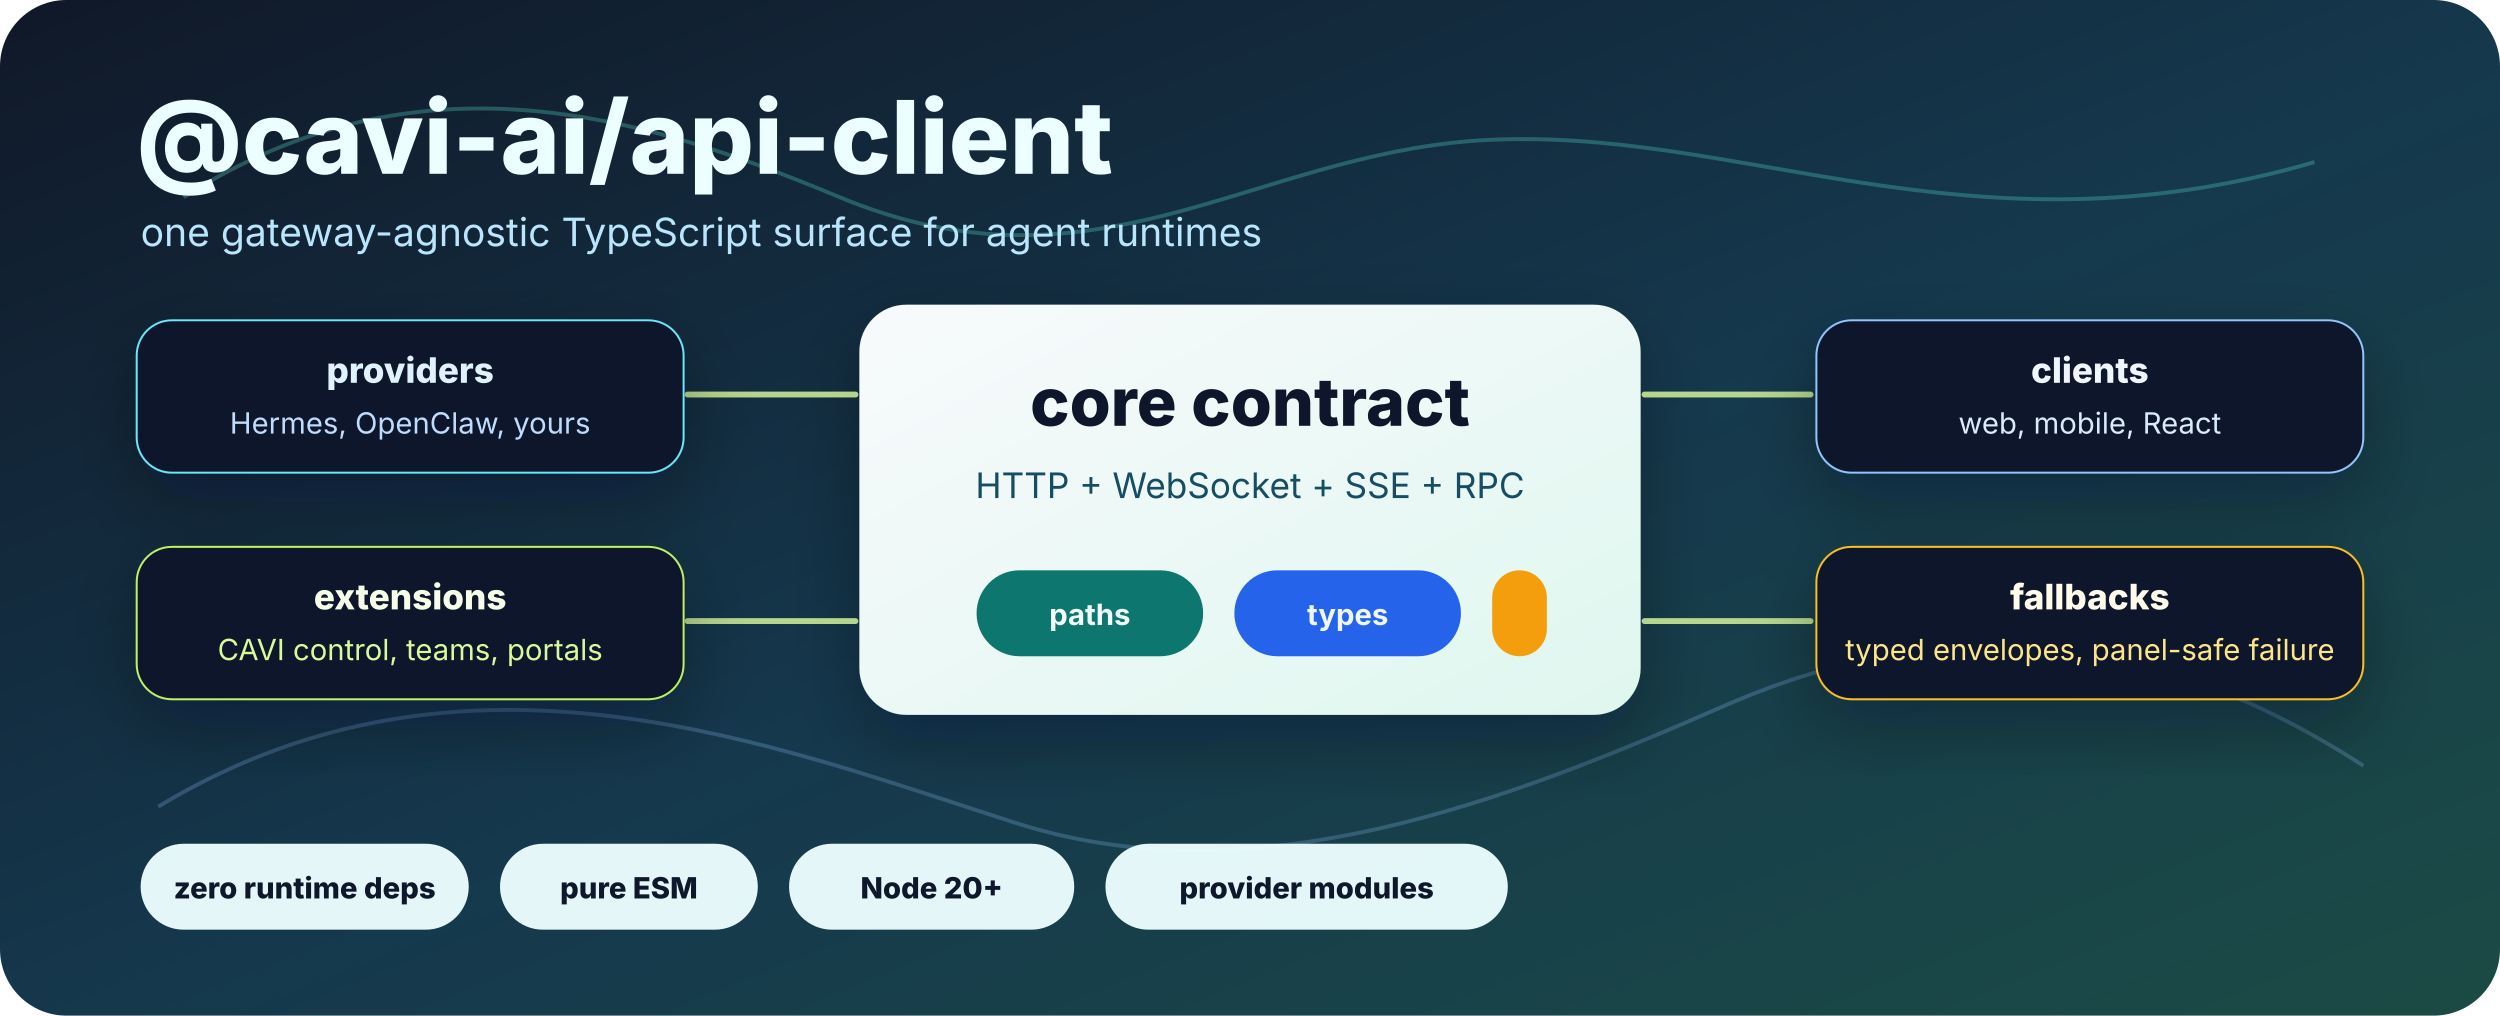
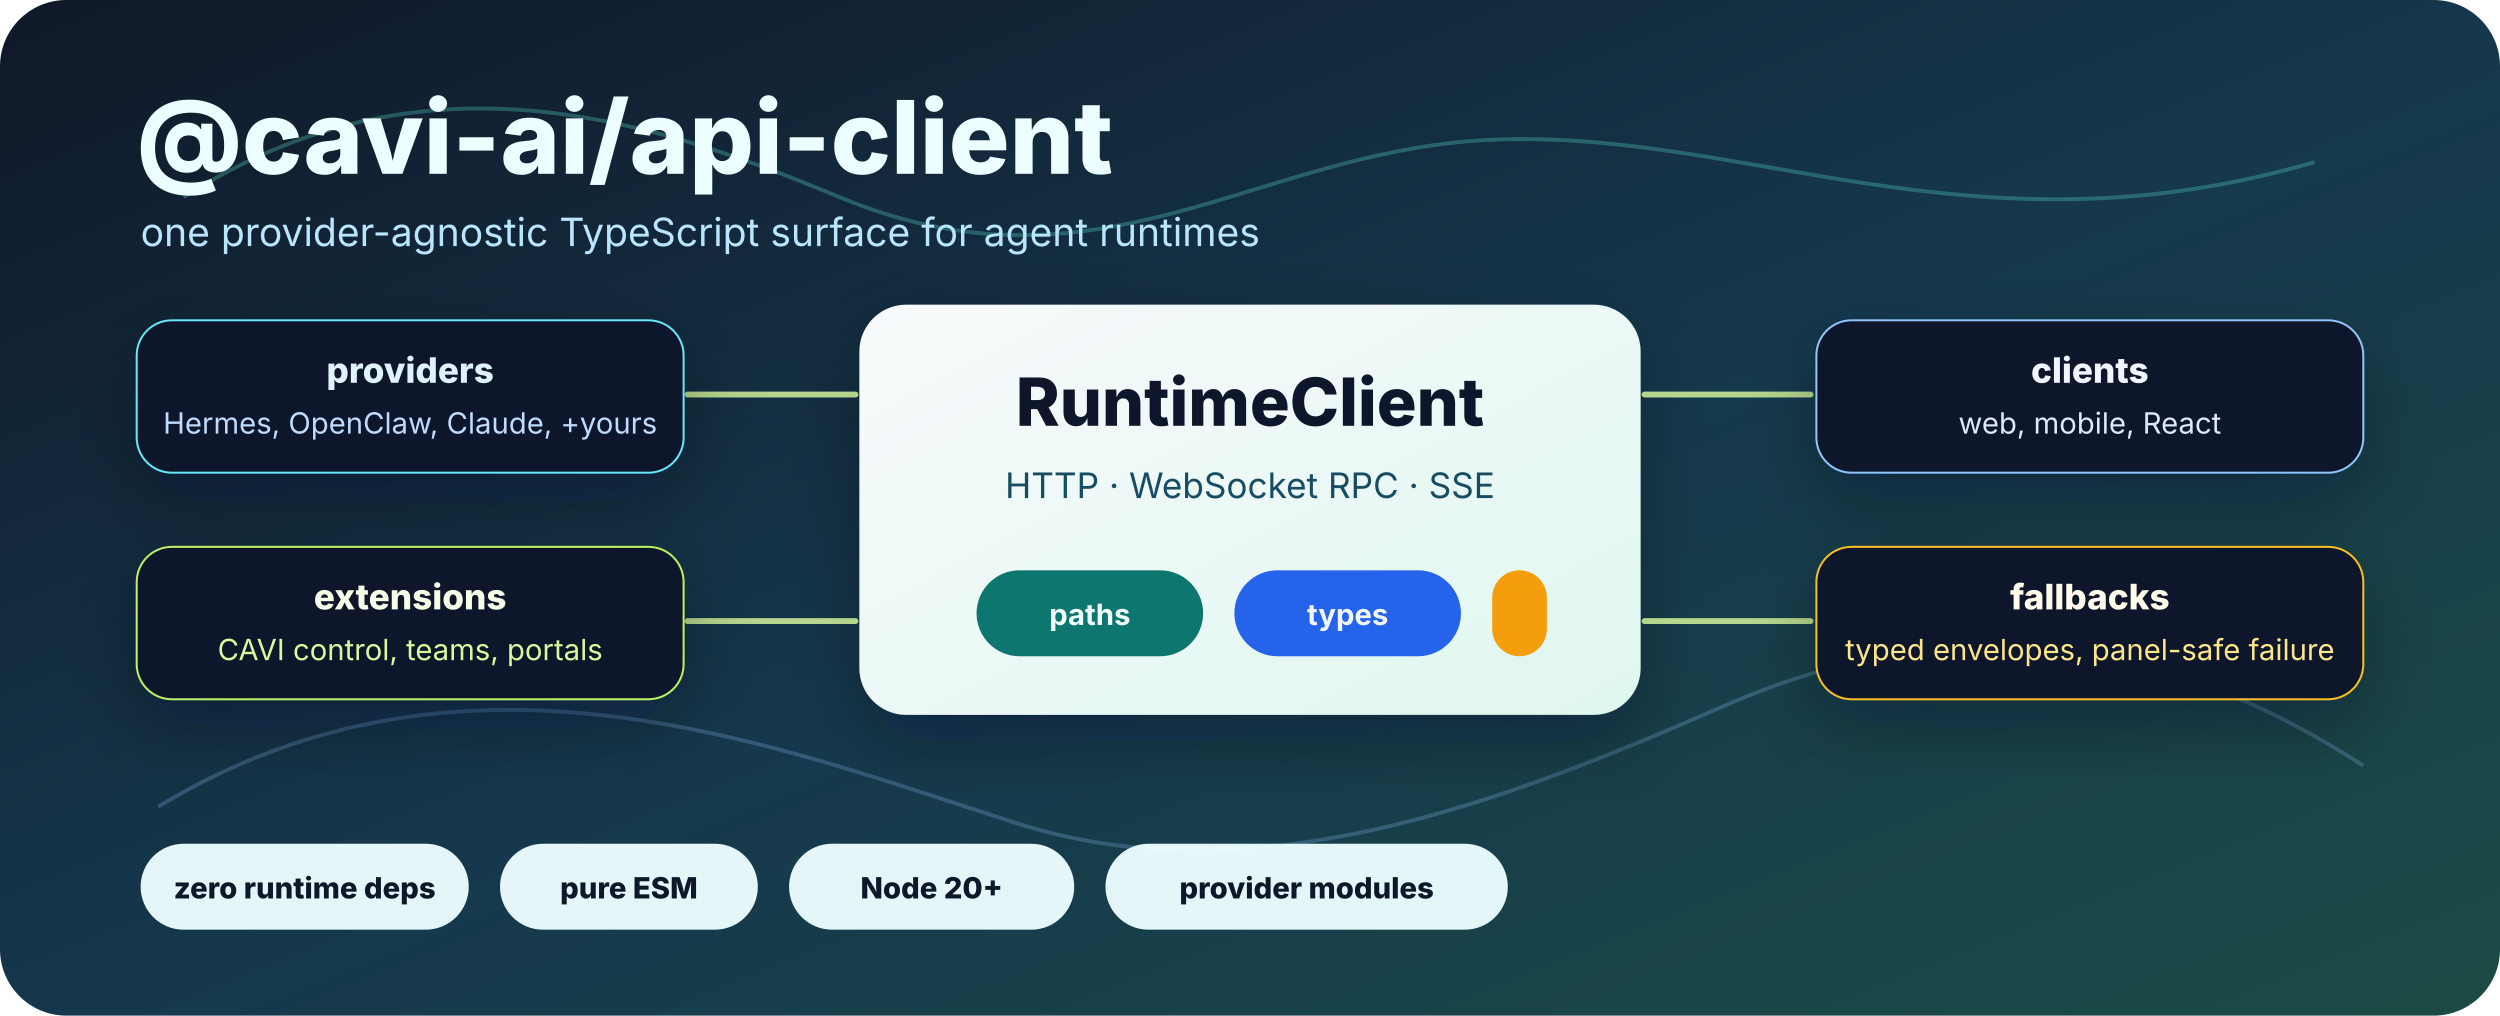
<svg xmlns="http://www.w3.org/2000/svg" width="1280" height="520" viewBox="0 0 1280 520" role="img" aria-labelledby="title desc">
  <defs>
    <linearGradient id="bg" x1="0" y1="0" x2="1" y2="1">
      <stop offset="0" stop-color="#101828" />
      <stop offset="0.52" stop-color="#15384d" />
      <stop offset="1" stop-color="#1b4b45" />
    </linearGradient>
    <linearGradient id="core" x1="0" y1="0" x2="1" y2="1">
      <stop offset="0" stop-color="#f8fafc" />
      <stop offset="1" stop-color="#dff7ef" />
    </linearGradient>
    <filter id="shadow" x="-20%" y="-20%" width="140%" height="140%">
      <feDropShadow dx="0" dy="14" stdDeviation="18" flood-color="#020617" flood-opacity="0.32" />
    </filter>
  </defs>
  <rect width="1280" height="520" rx="34" fill="url(#bg)" />
  <path d="M94 101 C213 25 327 58 430 101 C560 155 640 80 756 72 C889 63 1007 135 1185 83" fill="none" stroke="#5eead4" stroke-width="2" opacity="0.28" />
  <path d="M81 413 C238 318 397 382 519 421 C642 461 772 410 886 360 C996 313 1102 322 1210 392" fill="none" stroke="#93c5fd" stroke-width="2" opacity="0.24" />
  <g font-family="Inter, ui-sans-serif, system-ui, -apple-system, BlinkMacSystemFont, Segoe UI, sans-serif">
    <text x="70" y="89" fill="#ecfeff" font-size="52" font-weight="800" letter-spacing="0">@cavi-ai/api-client</text>
-     <text x="72" y="126" fill="#bae6fd" font-size="20">one gateway-agnostic TypeScript surface for agent runtimes</text>
+     <text x="72" y="126" fill="#bae6fd" font-size="20">one provider-agnostic TypeScript surface for agent runtimes</text>
    <g filter="url(#shadow)">
      <rect x="440" y="156" width="400" height="210" rx="24" fill="url(#core)" />
-       <text x="640" y="218" fill="#0f172a" font-size="34" font-weight="800" text-anchor="middle">core contract</text>
-       <text x="640" y="255" fill="#164e63" font-size="18" text-anchor="middle">HTTP + WebSocket + SSE + RPC</text>
+       <text x="640" y="218" fill="#0f172a" font-size="34" font-weight="800" text-anchor="middle">RuntimeClient</text>
+       <text x="640" y="255" fill="#164e63" font-size="18" text-anchor="middle">HTTP · WebSocket RPC · SSE</text>
      <rect x="500" y="292" width="116" height="44" rx="22" fill="#0f766e" />
      <text x="558" y="320" fill="#f0fdfa" font-size="15" font-weight="700" text-anchor="middle">paths</text>
      <rect x="632" y="292" width="116" height="44" rx="22" fill="#2563eb" />
      <text x="690" y="320" fill="#eff6ff" font-size="15" font-weight="700" text-anchor="middle">types</text>
      <rect x="764" y="292" width="28" height="44" rx="14" fill="#f59e0b" />
    </g>
    <g fill="none" stroke="#d9f99d" stroke-width="3" stroke-linecap="round" opacity="0.82">
      <path d="M352 202 H438" />
      <path d="M352 318 H438" />
      <path d="M842 202 H927" />
      <path d="M842 318 H927" />
    </g>
    <g filter="url(#shadow)">
      <rect x="70" y="164" width="280" height="78" rx="18" fill="#0f172a" stroke="#67e8f9" />
      <text x="210" y="196" fill="#e0f2fe" font-size="18" font-weight="800" text-anchor="middle">providers</text>
-       <text x="210" y="222" fill="#bfdbfe" font-size="15" text-anchor="middle">Hermes, OpenClaw, yours</text>
+       <text x="210" y="222" fill="#bfdbfe" font-size="15" text-anchor="middle">Hermes, OpenClaw, Claude, +yours</text>
      <rect x="70" y="280" width="280" height="78" rx="18" fill="#0f172a" stroke="#bef264" />
      <text x="210" y="312" fill="#f7fee7" font-size="18" font-weight="800" text-anchor="middle">extensions</text>
      <text x="210" y="338" fill="#d9f99d" font-size="15" text-anchor="middle">CAVI control, teams, portals</text>
      <rect x="930" y="164" width="280" height="78" rx="18" fill="#0f172a" stroke="#93c5fd" />
      <text x="1070" y="196" fill="#eff6ff" font-size="18" font-weight="800" text-anchor="middle">clients</text>
      <text x="1070" y="222" fill="#dbeafe" font-size="15" text-anchor="middle">web, mobile, React</text>
      <rect x="930" y="280" width="280" height="78" rx="18" fill="#0f172a" stroke="#fbbf24" />
      <text x="1070" y="312" fill="#fffbeb" font-size="18" font-weight="800" text-anchor="middle">fallbacks</text>
      <text x="1070" y="338" fill="#fde68a" font-size="15" text-anchor="middle">typed envelopes, panel-safe failure</text>
    </g>
    <g>
      <rect x="72" y="432" width="168" height="44" rx="22" fill="#ecfeff" opacity="0.96" />
      <text x="156" y="460" fill="#0f172a" font-size="15" font-weight="800" text-anchor="middle">zero runtime deps</text>
      <rect x="256" y="432" width="132" height="44" rx="22" fill="#ecfeff" opacity="0.96" />
      <text x="322" y="460" fill="#0f172a" font-size="15" font-weight="800" text-anchor="middle">pure ESM</text>
      <rect x="404" y="432" width="146" height="44" rx="22" fill="#ecfeff" opacity="0.96" />
      <text x="477" y="460" fill="#0f172a" font-size="15" font-weight="800" text-anchor="middle">Node 20+</text>
      <rect x="566" y="432" width="206" height="44" rx="22" fill="#ecfeff" opacity="0.96" />
      <text x="669" y="460" fill="#0f172a" font-size="15" font-weight="800" text-anchor="middle">provider modules</text>
    </g>
  </g>
</svg>
